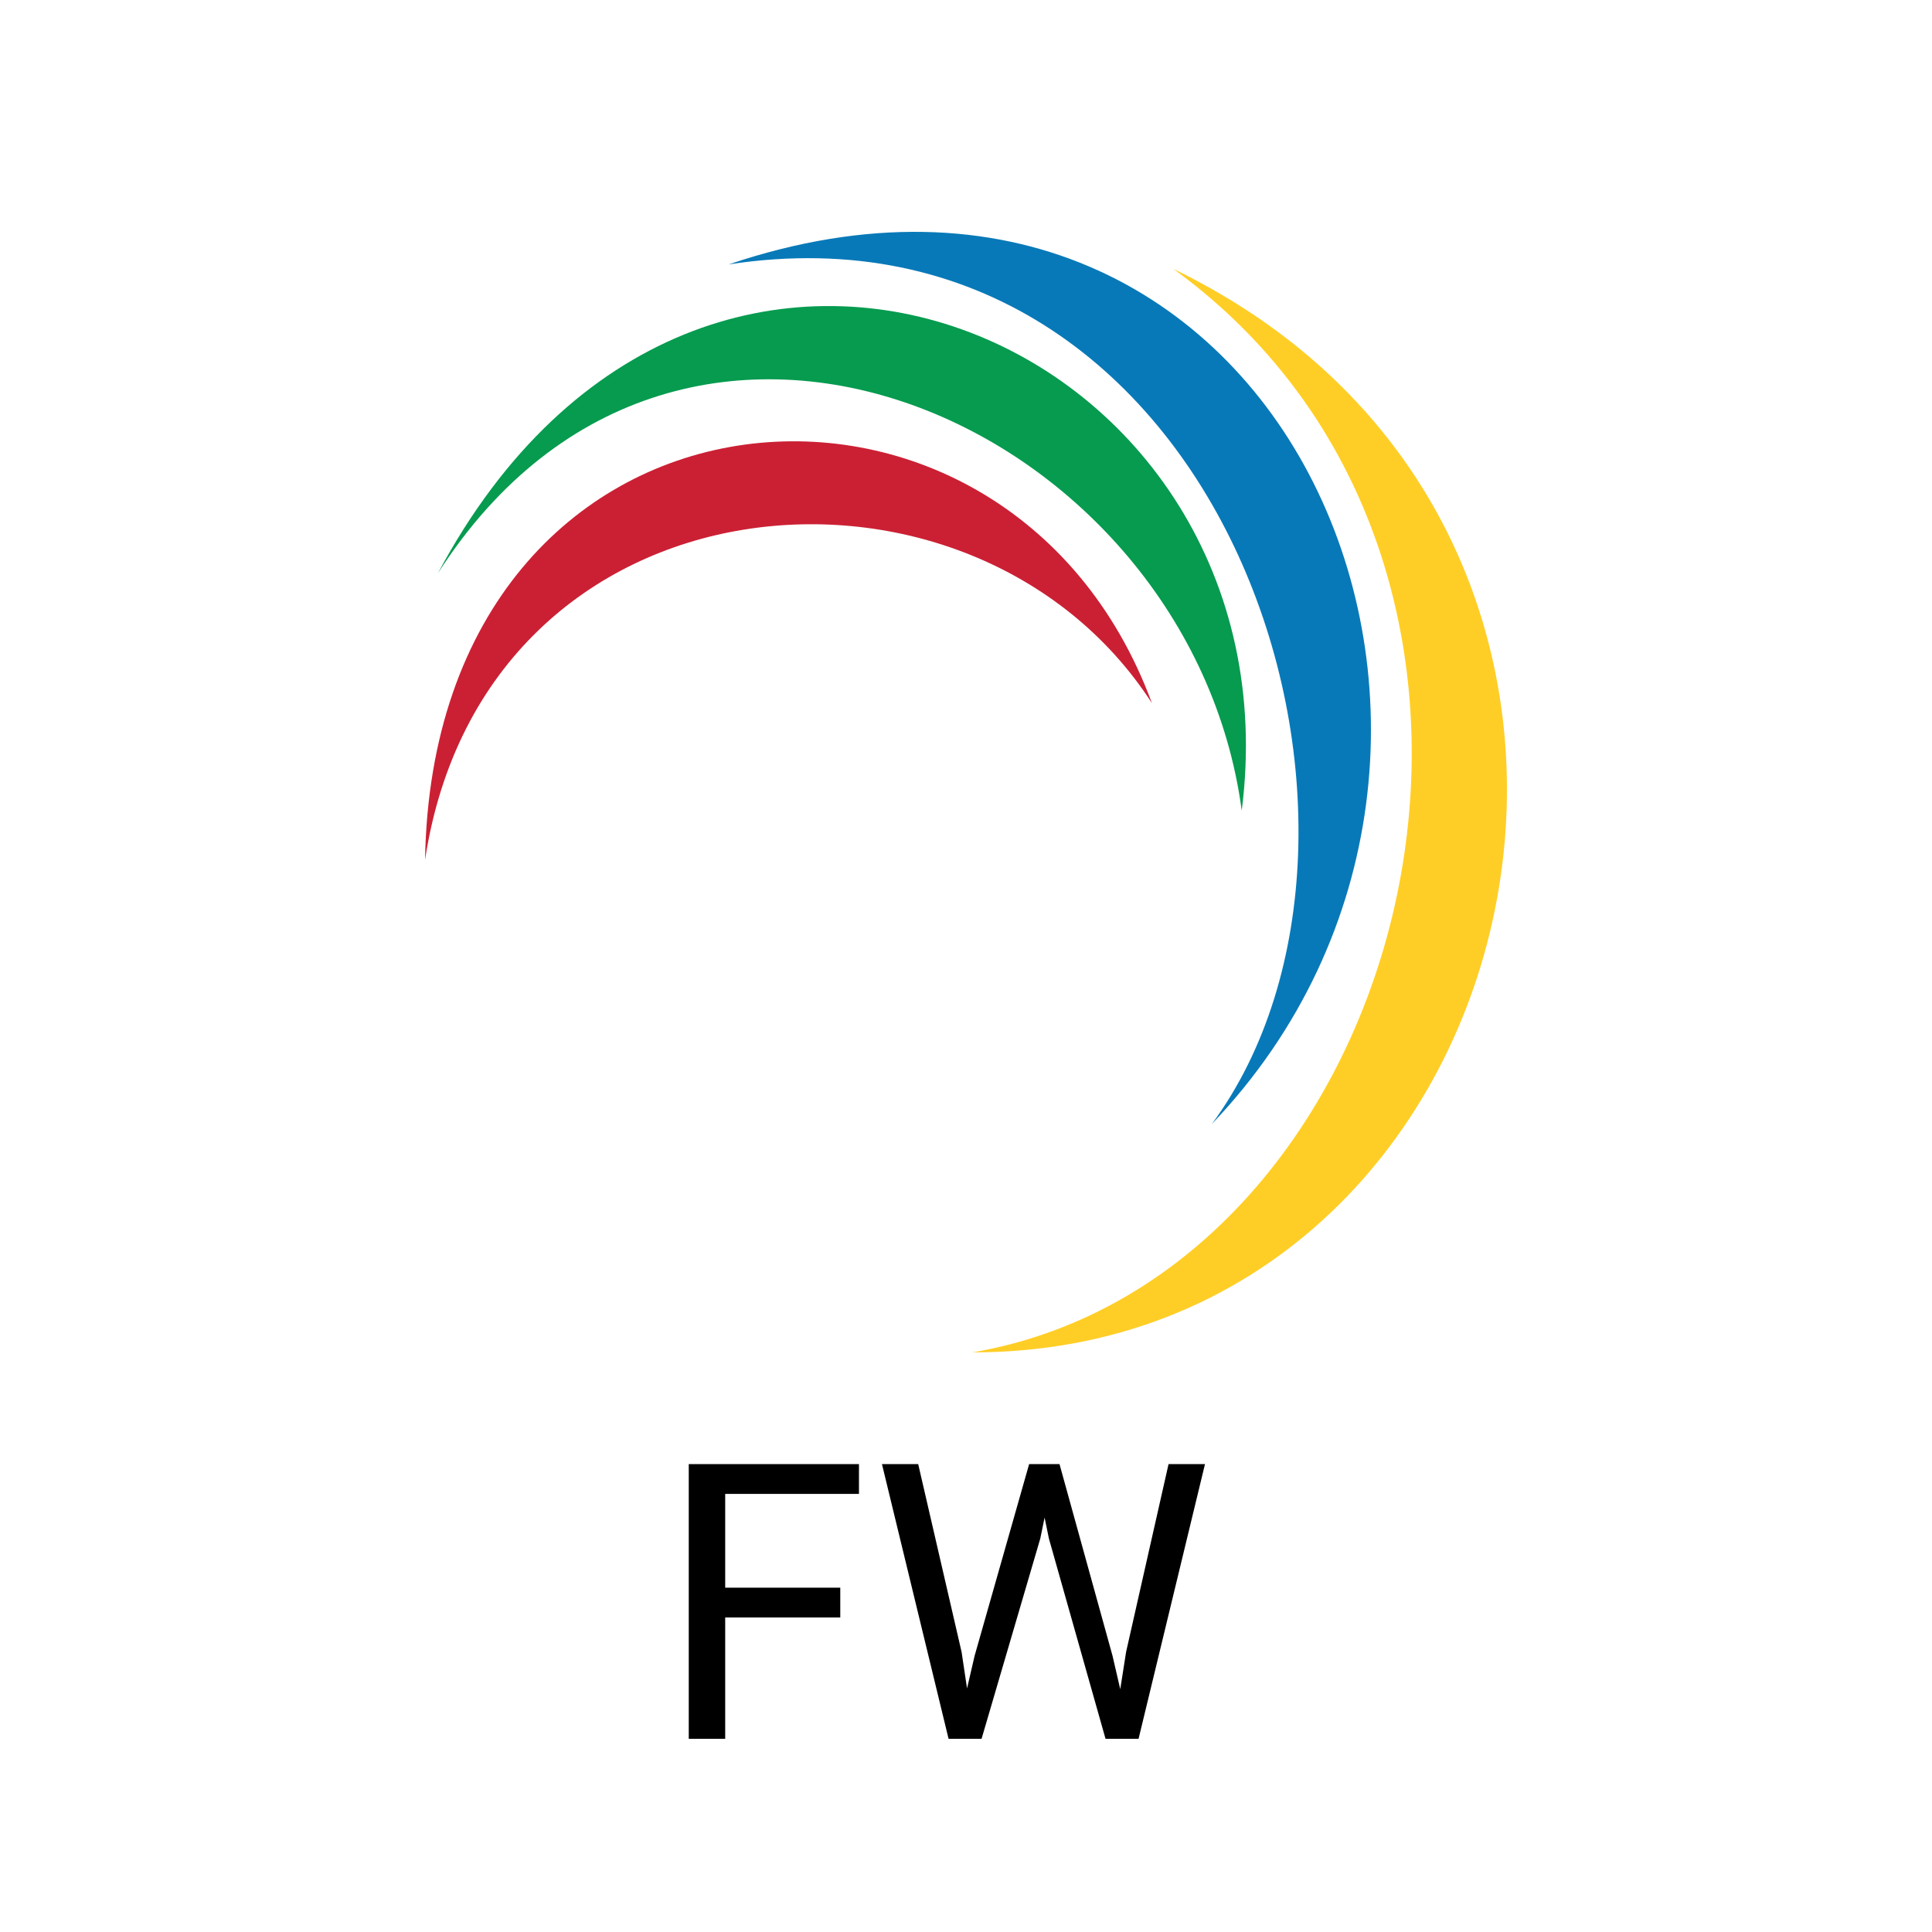
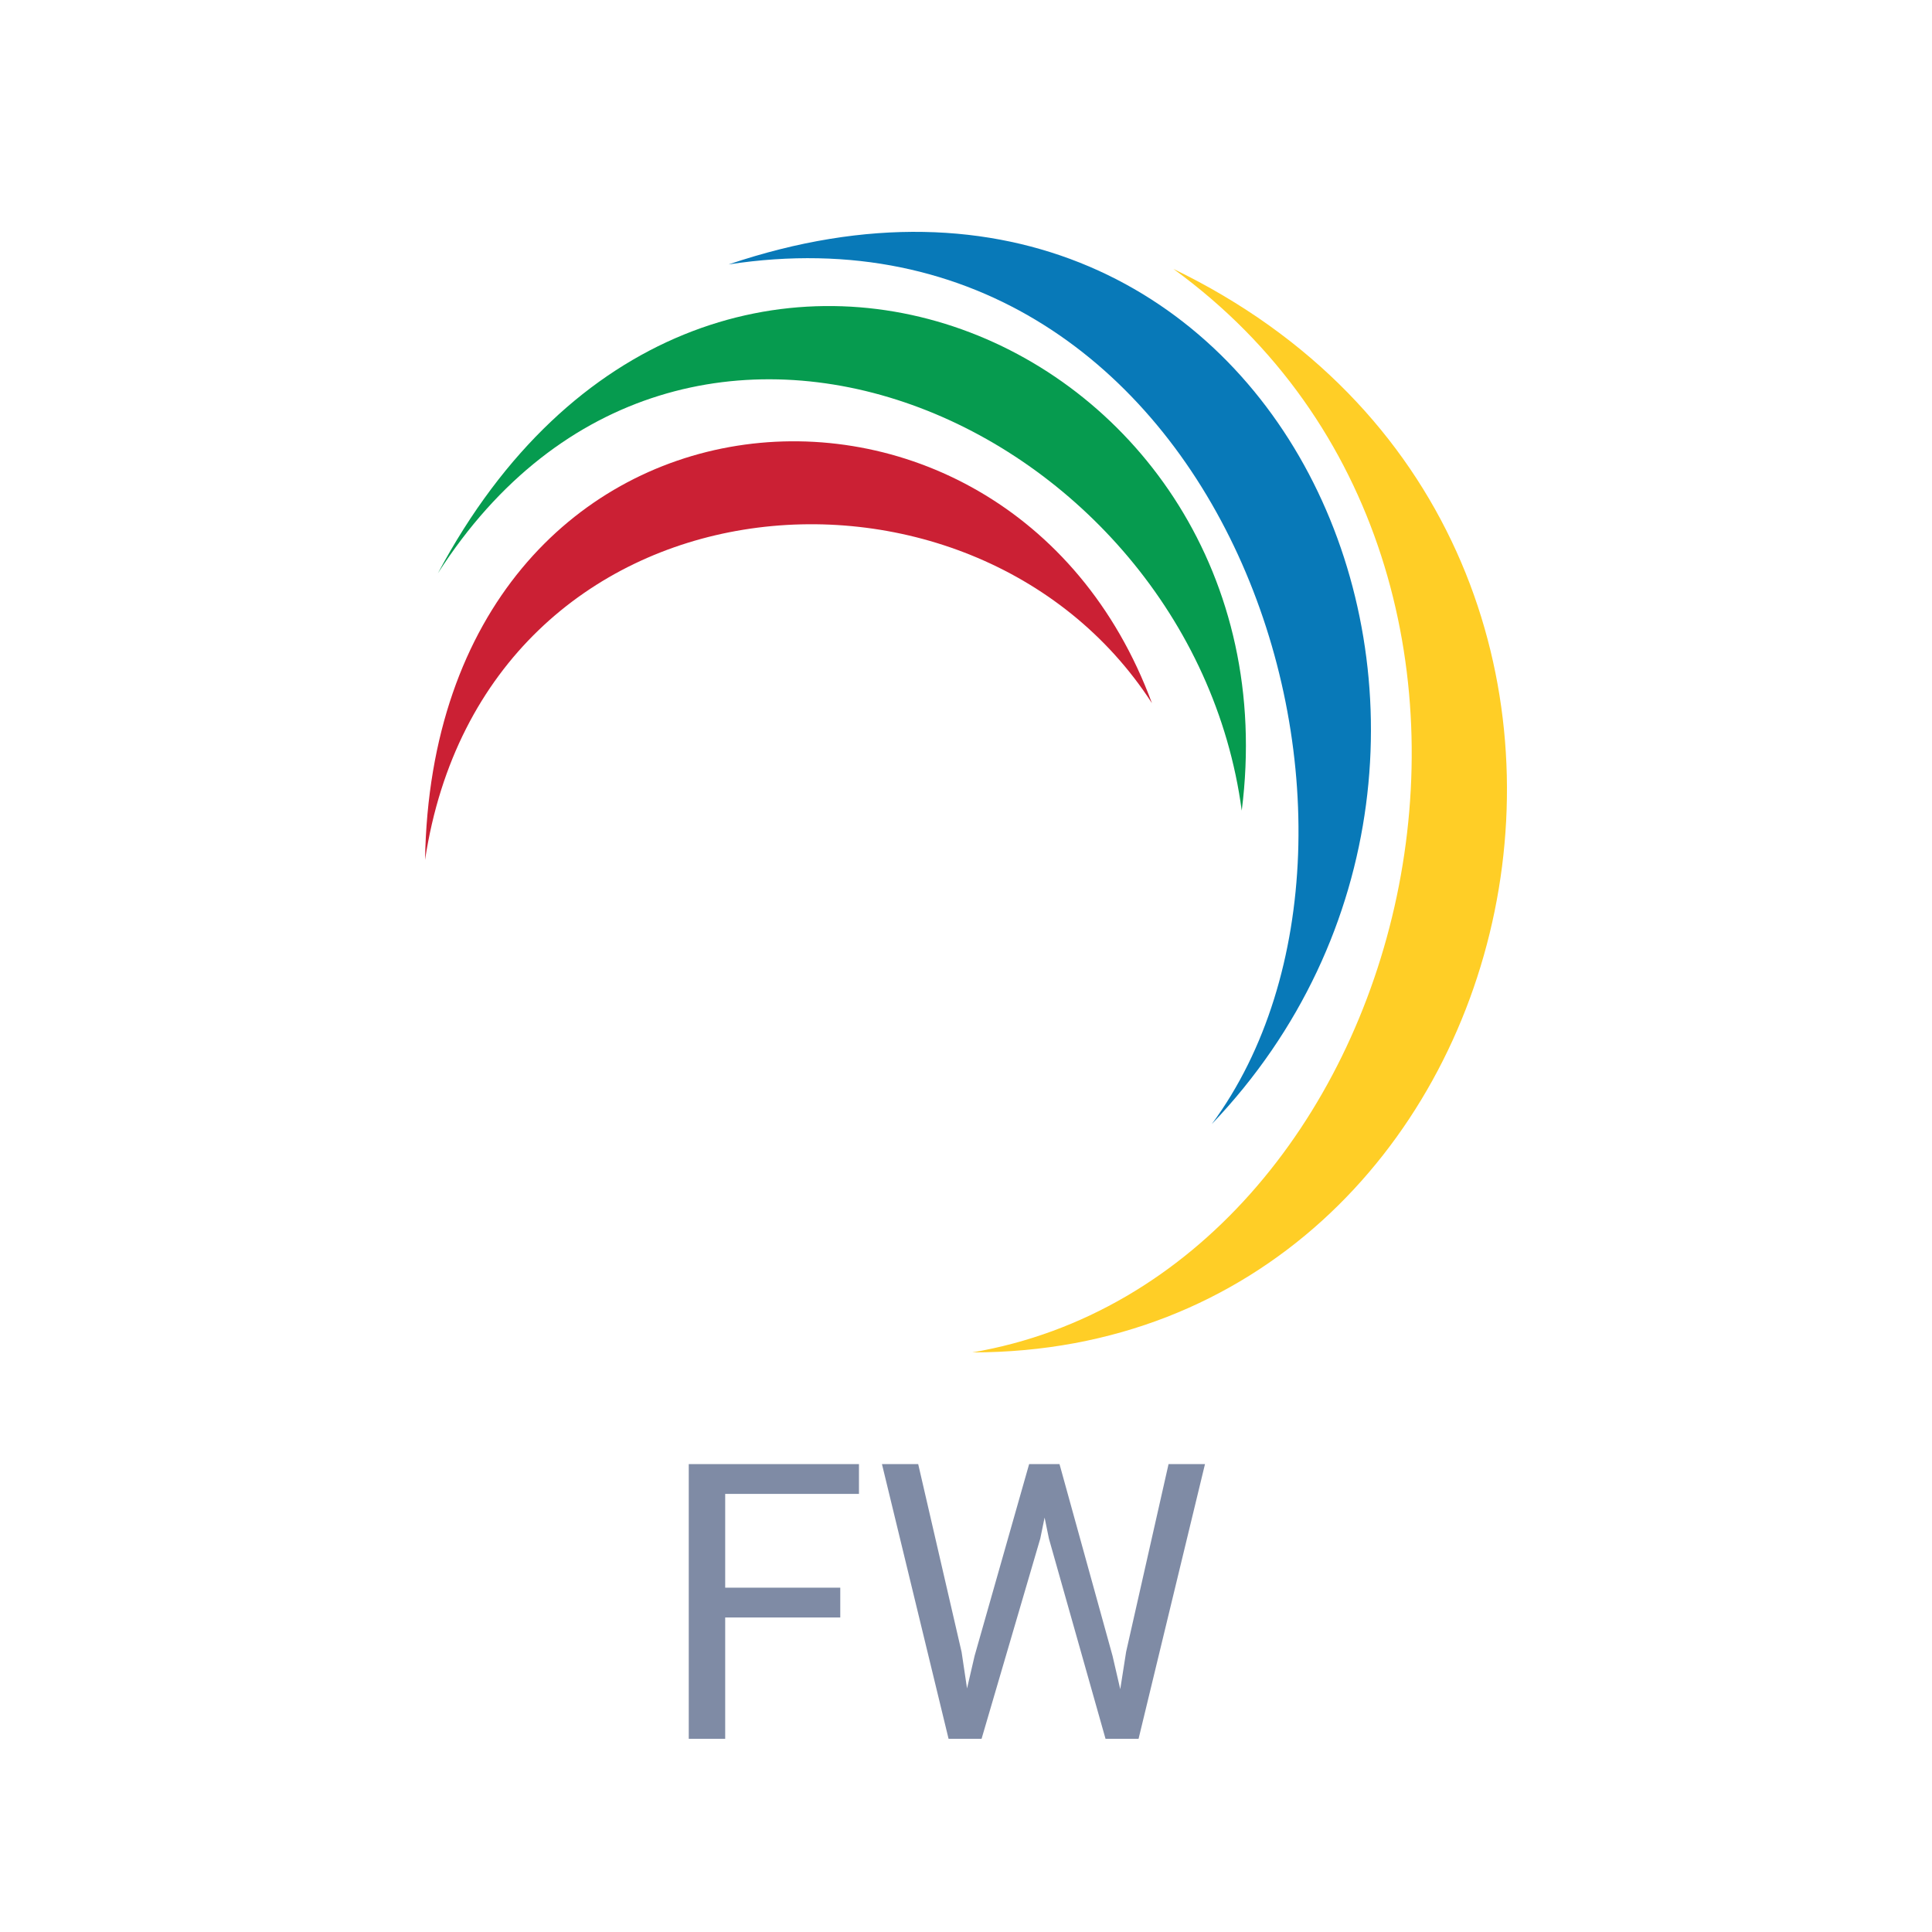
<svg xmlns="http://www.w3.org/2000/svg" width="50" height="50" viewBox="0 0 50 50" fill="none">
  <path d="M30.366 6.959C41.211 14.838 36.673 33.03 25.165 35C39.883 35 44.752 13.911 30.366 6.959Z" fill="#FFCE26" />
  <path d="M18.857 6.843C31.694 4.873 37.006 21.443 31.362 29.09C40.657 19.357 33.243 1.976 18.857 6.843Z" fill="#0879B8" />
  <path d="M11.332 14.838C17.64 4.989 30.808 11.014 32.136 20.979C33.686 8.813 18.193 1.976 11.332 14.838Z" fill="#069B4F" />
  <path d="M11 22.254C12.549 12.057 25.165 11.014 29.812 18.198C26.05 8.002 11.221 9.276 11 22.254Z" fill="#CB2034" />
-   <path d="M18.768 41.089V38.662H22.23V37.891H17.825V45H18.768V41.86H21.746V41.089H18.768Z" fill="black" />
-   <path d="M26.634 37.891L25.223 42.852L25.027 43.696L24.886 42.754L23.763 37.891H22.825L24.549 45H25.403L26.922 39.819L27.034 39.275L27.146 39.819L28.611 45H29.466L31.185 37.891H30.242L29.144 42.749L28.992 43.716L28.792 42.852L27.42 37.891H26.634Z" fill="black" />
+   <path d="M18.768 41.089V38.662H22.23V37.891H17.825V45H18.768V41.86H21.746V41.089H18.768Z" fill="#7F8BA5" />
+   <path d="M26.634 37.891L25.223 42.852L25.027 43.696L24.886 42.754L23.763 37.891H22.825L24.549 45H25.403L26.922 39.819L27.034 39.275L27.146 39.819L28.611 45H29.466L31.185 37.891H30.242L29.144 42.749L28.992 43.716L28.792 42.852L27.42 37.891H26.634Z" fill="#7F8BA5" />
</svg>
